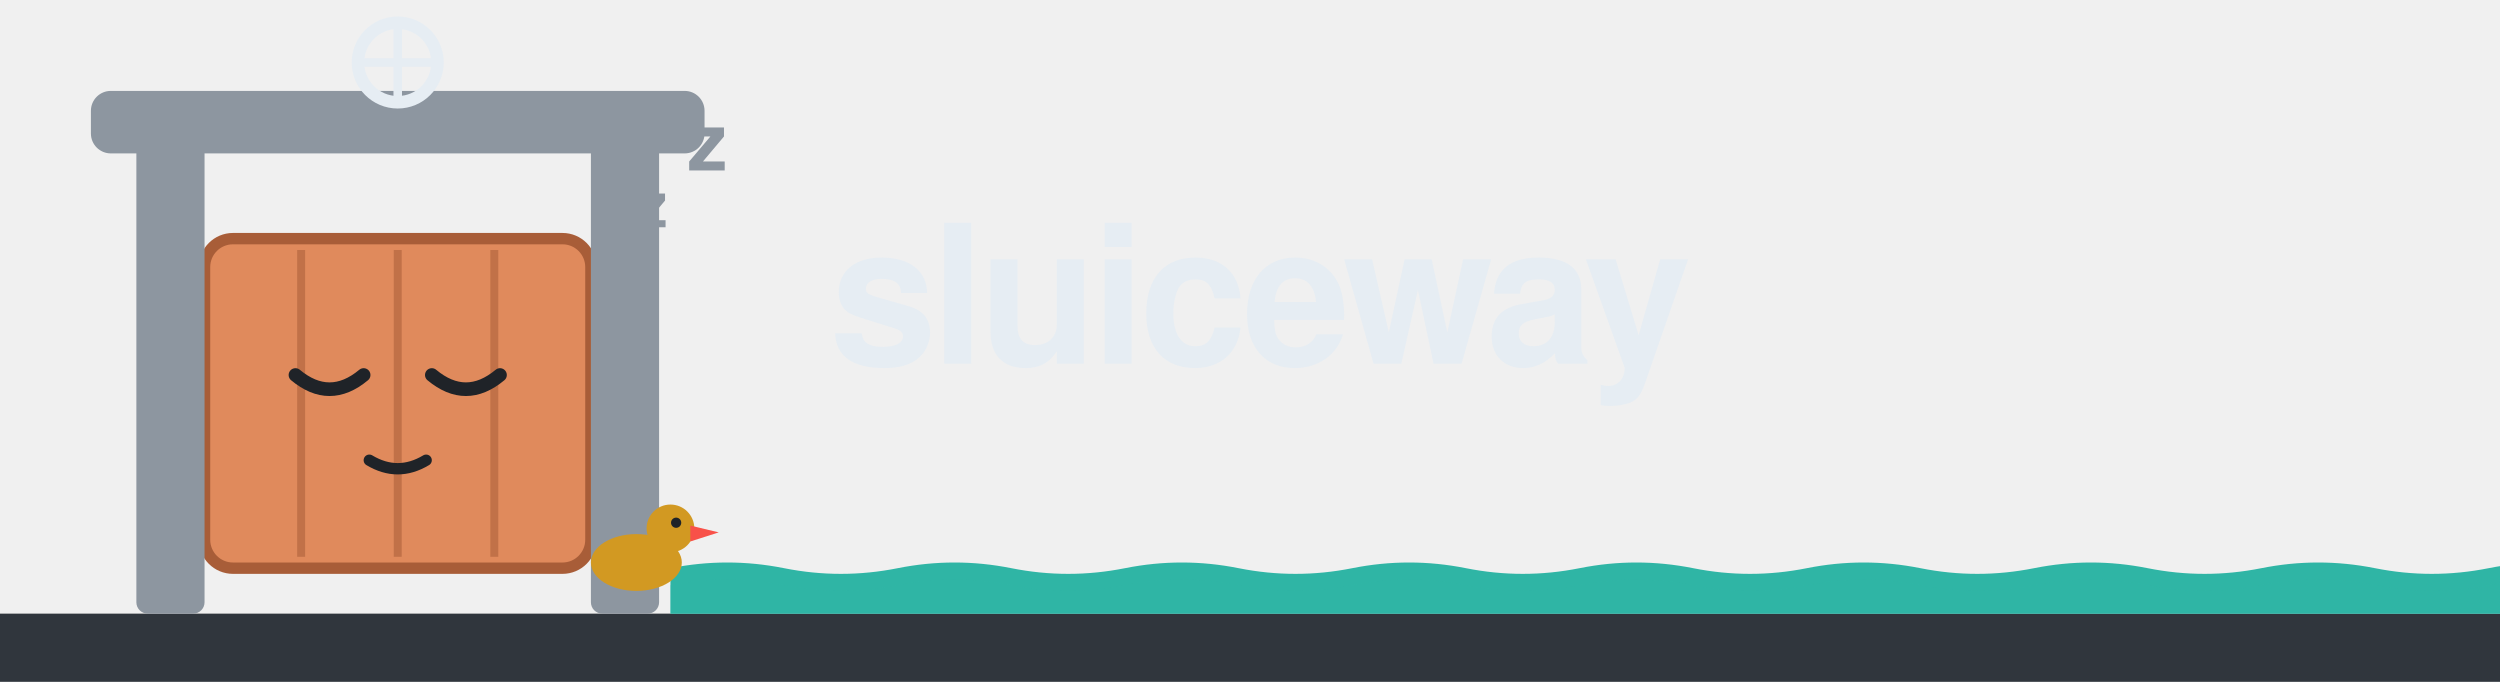
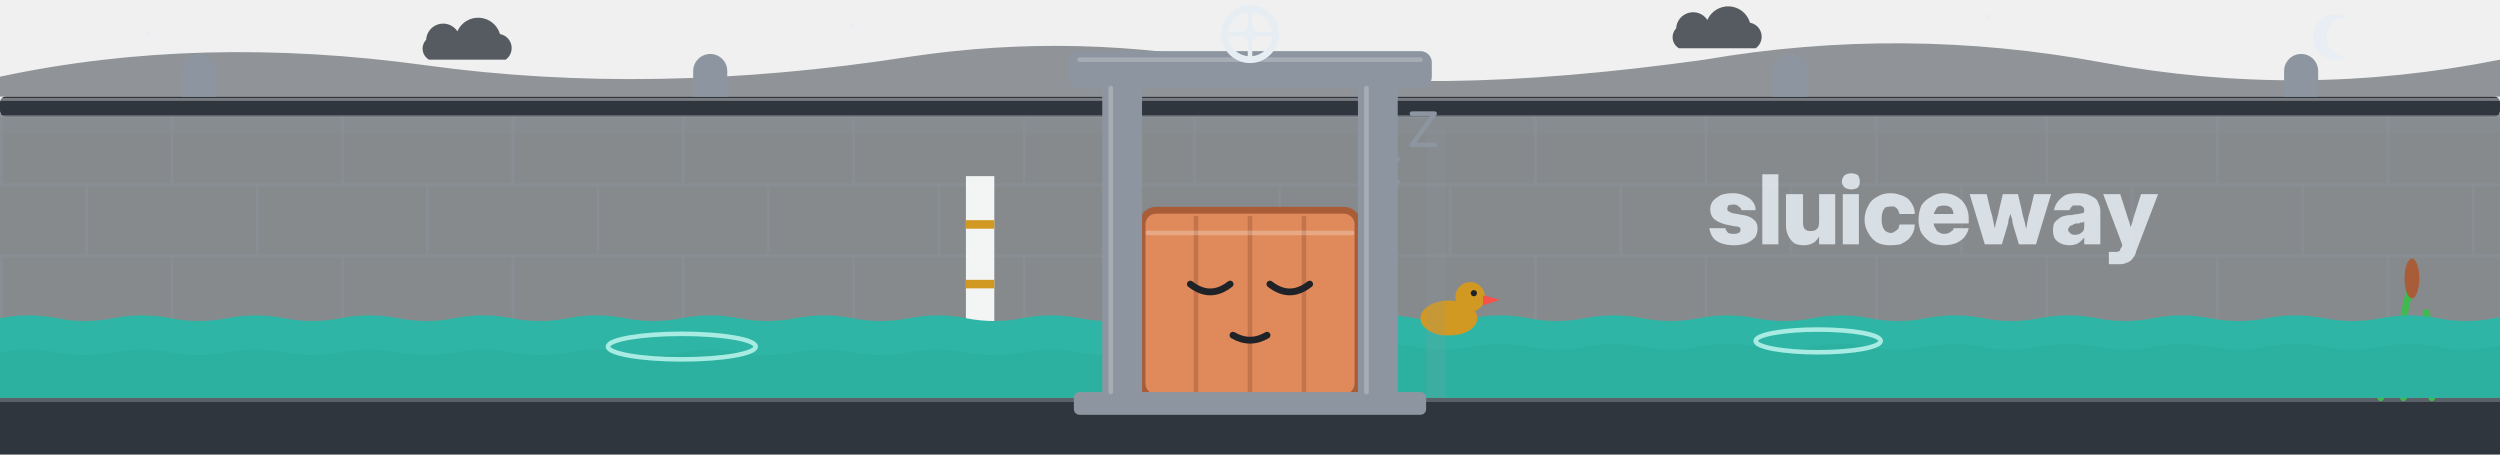
- <svg xmlns="http://www.w3.org/2000/svg" viewBox="0 0 440 120" width="440" height="120" role="img" aria-label="Sluiceway: everything is in sync">
-   <style>.bob{animation:bob 2.6s ease-in-out infinite}.bob2{animation:bob 2.6s ease-in-out -1.1s infinite}.bob3{animation:bob 2.6s ease-in-out -1.9s infinite}@keyframes bob{50%{transform:translateY(-2.5px)}}.hop{animation:hop .9s ease-in-out infinite}.hop2{animation:hop .9s ease-in-out -.3s infinite}.hop3{animation:hop .9s ease-in-out -.6s infinite}@keyframes hop{0%,100%{transform:translateY(0)}40%{transform:translateY(-6px)}}.spin{transform-box:fill-box;transform-origin:center;animation:spin 2.4s linear infinite}@keyframes spin{to{transform:rotate(360deg)}}.wave{animation:wave 3.2s linear infinite}.fast{animation-duration:1.1s}.slow{animation-duration:6s}@keyframes wave{to{transform:translateX(-40px)}}.blink{animation:blink 1s steps(2,start) infinite}@keyframes blink{to{visibility:hidden}}.zz{animation:zz 3s ease-out infinite}.zz2{animation:zz 3s ease-out -1.5s infinite}@keyframes zz{0%{opacity:0;transform:translate(0,4px)}30%{opacity:1}100%{opacity:0;transform:translate(6px,-12px)}}.look{animation:look 4s ease-in-out infinite}@keyframes look{0%,40%{transform:translateX(-2px)}50%,90%{transform:translateX(2px)}100%{transform:translateX(-2px)}}.wag{transform-box:fill-box;transform-origin:0% 100%;animation:wag 1s ease-in-out infinite}@keyframes wag{50%{transform:rotate(-24deg)}}.puff{transform-box:fill-box;transform-origin:center;animation:puff 1.6s ease-in-out infinite}@keyframes puff{50%{transform:scale(1.035,1.01)}}.squirt{animation:squirt 1.2s ease-out infinite}.squirt2{animation:squirt 1.2s ease-out -.6s infinite}@keyframes squirt{0%{opacity:1;transform:translate(0,0)}100%{opacity:0;transform:translate(var(--dx,-12px),10px)}}.drift{animation:drift 14s linear infinite}@keyframes drift{from{transform:translateX(0)}to{transform:translateX(340px)}}.roll{animation:drift 9s linear infinite}.shake{animation:shake .5s ease-in-out infinite}@keyframes shake{25%{transform:translateX(-1.2px)}75%{transform:translateX(1.2px)}}@media (prefers-reduced-motion:reduce){*{animation:none!important}}</style>
-   <rect x="0" y="108" width="440" height="12" fill="#30363d" />
+ <svg xmlns="http://www.w3.org/2000/svg" viewBox="0 0 880 160" width="880" height="160" role="img" aria-label="Sluiceway: everything is in sync">
+   <style>.bob{animation:bob 2.6s ease-in-out infinite}.wave{animation:wave 3.2s linear infinite}.slow{animation-duration:6s}.zz{animation:zz 3s ease-out infinite}.zz2{animation:zz 3s ease-out -1.5s infinite}.duck{animation:duck 16s linear infinite}.rip{transform-box:fill-box;transform-origin:center;animation:rip 4s ease-out infinite}.rip2{transform-box:fill-box;transform-origin:center;animation:rip 4s ease-out -2s infinite}.cloud{animation:cloud 40s ease-in-out infinite alternate}@keyframes bob{50%{transform:translateY(-2.5px)}}@keyframes wave{to{transform:translateX(40px)}}@keyframes zz{0%{opacity:0;transform:translate(0,4px)}30%{opacity:1}100%{opacity:0;transform:translate(6px,-12px)}}@keyframes duck{0%{opacity:0;transform:translateX(0)}6%,94%{opacity:1}100%{opacity:0;transform:translateX(330px)}}@keyframes rip{0%{opacity:.9;transform:scale(.15)}100%{opacity:0;transform:scale(1)}}@keyframes cloud{to{transform:translateX(70px)}}@media (prefers-reduced-motion:reduce){*{animation:none!important}}</style>
+   <path d="M0 34V27q70 -15 150 -4t170 -3q60 -9 120 3t160 -2q70 -12 140 1t140 -1V34z" fill="#30363d" opacity=".5" />
+   <g fill="#30363d" opacity=".8">
+     <path class="cloud" d="M150 14a6 6 0 0 1 11 -3a8 8 0 0 1 15 1a5 5 0 0 1 2 9h-27a4.5 4.5 0 0 1 -1 -7z" />
+     <path class="cloud" d="M590 10a6 6 0 0 1 11 -3a8 8 0 0 1 15 1a5 5 0 0 1 2 9h-27a4.5 4.5 0 0 1 -1 -7z" />
+   </g>
+   <path d="M826 6a8 8 0 1 0 0 14a6.5 6.5 0 0 1 0 -14z" fill="#e6edf3" opacity=".85" />
+   <g fill="#e6edf3" opacity=".6">
+     <circle cx="300" cy="9" r="1" />
+     <circle cx="700" cy="6" r="1" />
+     <circle cx="52" cy="12" r="1" />
+   </g>
+   <rect y="40" width="880" height="100" fill="#30363d" opacity=".55" />
+   <g stroke="#8d96a0" opacity=".3">
+     <path d="M0 65H880M0 90H880M0 115H880" />
+     <path d="M0 52.5H880M0 102.5H880M30 77.5H880M30 127.5H880" stroke-width="25" stroke-dasharray="1 59" />
+   </g>
+   <rect y="41" width="880" height="6" fill="#8d96a0" opacity=".16" />
+   <rect y="34" width="880" height="7" rx="2" fill="#30363d" />
+   <path d="M0 35H880" stroke="#ffffff" opacity=".35" />
+   <path d="M0 41H880" stroke="#8d96a0" opacity=".5" />
+   <g fill="#8d96a0">
+     <path d="M64 34v-9a6 6 0 0 1 12 0v9z" />
+     <path d="M244 34v-9a6 6 0 0 1 12 0v9z" />
+     <path d="M624 34v-9a6 6 0 0 1 12 0v9z" />
+     <path d="M804 34v-9a6 6 0 0 1 12 0v9z" />
+   </g>
+   <rect y="140" width="880" height="20" fill="#30363d" />
+   <path d="M0 140.75H880" stroke="#8d96a0" stroke-width="1.5" opacity=".45" />
+   <rect x="340" y="62" width="10" height="72" fill="#ffffff" opacity=".9" />
+   <path d="M340 79h10M340 100h10M340 120h10" stroke="#d29922" stroke-width="3" />
+   <path transform="translate(601 86) scale(0.3333)" d="M28 1q-7 0-13-2q-6-2-9-6q-3-4-4-10h17q1 3 3 5q2 1 6 1q3 0 5-1q2-1 2-3q0-2-1-3q-2-1-5-1l-10-2q-7-2-11-5q-5-4-5-11q0-5 3-9q3-3 8-6q6-2 13-2q7 0 13 3q5 2 8 6q3 4 3 9h-15q0-2-3-4q-2-2-5-2q-4 0-6 1q-1 2-1 4q0 1 1 2q2 1 4 2l11 2q8 1 12 5q4 3 4 9q0 6-3 10q-4 4-9 6q-6 2-13 2zM75-74v74h-17v-74zM102 1q-6 0-10-2q-4-3-6-7q-3-5-3-12v-33h18v30q0 5 2 7q2 2 6 2q3 0 5-1q2-1 3-3q1-2 1-6v-29h17v53h-17v-14h3q-3 7-7 11q-5 4-12 4zM143 0v-53h17v53zM152-58q-4 0-7-2q-3-3-3-6q0-4 3-7q3-2 7-2q4 0 7 2q2 3 2 7q0 3-2 6q-3 2-7 2zM193 1q-8 0-14-3q-6-4-9-10q-4-6-4-14q0-8 4-15q3-6 9-9q6-4 14-4q6 0 11 2q4 1 8 4q3 3 5 7q2 4 2 9h-16q-1-2-1-3q-1-2-2-3q-1-1-3-2q-1 0-3 0q-3 0-6 1q-2 2-3 5q-1 3-1 8q0 4 1 7q1 3 3 5q3 2 6 2q2 0 3-1q2-1 3-2q1-1 2-2q0-2 1-4h16q0 5-2 9q-2 4-5 7q-4 3-8 5q-5 1-11 1zM250 1q-8 0-14-3q-6-4-10-10q-3-6-3-14q0-8 3-15q4-6 10-9q6-4 13-4q6 0 11 2q5 2 9 6q3 3 5 8q2 5 2 11v5h-48v-10h40l-8 2q0-4-1-6q-1-3-4-4q-2-1-5-1q-3 0-6 1q-2 1-3 4q-2 2-2 6v7q0 4 2 6q1 3 3 4q3 2 6 2q3 0 5-1q2-1 3-2q2-1 2-3h16q-1 5-5 10q-4 4-9 6q-6 2-12 2zM293 0l-16-53h18l4 17q2 6 3 12q1 6 3 12h-3q2-6 3-12q2-6 3-12l4-17h16l4 17q1 6 3 12q1 6 3 12h-2q1-6 2-12q1-6 3-12l4-17h18l-16 53h-18l-6-20q-1-3-1-6q-1-3-2-6q-1-3-1-6h3q-1 3-2 6q-1 3-2 6q0 3-1 6l-6 20zM383 1q-6 0-10-2q-4-2-6-5q-2-3-2-9q0-4 1-7q2-3 5-5q2-2 6-3q4-1 8-1q5-1 7-1q3-1 5-1q1-1 1-3q0-2-1-3q-1-1-3-2q-1 0-4 0q-2 0-4 0q-1 1-2 2q-1 2-2 3h-16q1-5 4-9q3-4 8-7q5-2 13-2q6 0 10 1q5 2 8 4q3 2 4 6q2 3 2 8v35h-17v-7q-2 2-4 4q-2 2-5 3q-3 1-6 1zM388-10q3 0 5-1q2-1 4-3q1-2 1-5v-5q-1 1-2 1q-1 0-2 0q-1 1-2 1q-2 0-3 0q-3 1-4 2q-2 0-3 2q-1 1-1 3q0 1 1 2q1 1 2 2q2 1 4 1zM424 21v-13h8q2 0 3-1q1 0 1-2q1-1 2-3v-2l-20-53h18l8 25q2 5 3 10q1 5 3 10h-5q1-5 2-10q2-5 3-10l8-25h18l-23 60q-1 5-4 8q-2 3-5 4q-4 2-8 2q-3 0-6 0q-3 0-6 0z" fill="#e6edf3" opacity=".85" />
+   <path d="M846 140q-3 -22 3 -40M856 140q2 -16 -2 -30M838 140q-2 -12 -8 -22" stroke="#3fb950" stroke-width="2.4" stroke-linecap="round" fill="none" />
+   <ellipse cx="849" cy="98" rx="2.6" ry="7" fill="#a85d38" />
  <clipPath id="c1">
-     <rect x="118" y="92" width="322" height="16" />
+     <rect x="0" y="104" width="402" height="36" />
  </clipPath>
  <g clip-path="url(#c1)">
    <g class="wave slow">
-       <path d="M118 100 q10 -2 20 0 t20 0 t20 0 t20 0 t20 0 t20 0 t20 0 t20 0 t20 0 t20 0 t20 0 t20 0 t20 0 t20 0 t20 0 t20 0 t20 0 t20 0 t20 0 t20 0 V110 H118 Z" fill="#2fb5a5" opacity="1" />
+       <path d="M-40 112q10 -2 20 0t20 0t20 0t20 0t20 0t20 0t20 0t20 0t20 0t20 0t20 0t20 0t20 0t20 0t20 0t20 0t20 0t20 0t20 0t20 0t20 0t20 0t20 0t20 0V140H-40Z" fill="#2fb5a5" />
    </g>
  </g>
-   <g class="">
-     <rect x="36" y="42" width="68" height="58" rx="5" fill="#e08a5c" />
-     <path d="M53 44 v54 M70 44 v54 M87 44 v54" stroke="#a85d38" stroke-width="1.4" opacity=".55" />
-     <rect x="36" y="42" width="68" height="58" rx="5" fill="none" stroke="#a85d38" stroke-width="2" />
-     <path d="M52 66 q6 5 12 0 M76 66 q6 5 12 0" stroke="#1f2328" stroke-width="2.4" fill="none" stroke-linecap="round" />
-     <path d="M65 81 q5 3 10 0" stroke="#1f2328" stroke-width="2" fill="none" stroke-linecap="round" />
-   </g>
-   <rect x="24" y="24" width="12" height="84" rx="2" fill="#8d96a0" />
-   <rect x="104" y="24" width="12" height="84" rx="2" fill="#8d96a0" />
-   <rect x="16" y="16" width="108" height="11" rx="3.5" fill="#8d96a0" />
-   <g transform="translate(70 11)">
-     <g class="">
-       <circle r="7" fill="none" stroke="#e6edf3" stroke-width="2.2" />
-       <path d="M-7 0 h14 M0 -7 v14" stroke="#e6edf3" stroke-width="1.5" />
+   <clipPath id="c2">
+     <rect x="0" y="116" width="402" height="24" />
+   </clipPath>
+   <g clip-path="url(#c2)">
+     <g class="wave slow">
+       <path d="M-40 124q10 -2 20 0t20 0t20 0t20 0t20 0t20 0t20 0t20 0t20 0t20 0t20 0t20 0t20 0t20 0t20 0t20 0t20 0t20 0t20 0t20 0t20 0t20 0t20 0t20 0V140H-40Z" fill="#178f82" opacity="0.28" />
    </g>
  </g>
-   <g fill="#8d96a0" font-family="-apple-system,BlinkMacSystemFont,'Segoe UI',Helvetica,Arial,sans-serif" font-weight="700">
-     <text class="zz" x="112" y="40" font-size="11">z</text>
-     <text class="zz2" x="121" y="30" font-size="14">z</text>
+   <clipPath id="c3">
+     <rect x="478" y="104" width="402" height="36" />
+   </clipPath>
+   <g clip-path="url(#c3)">
+     <g class="wave slow">
+       <path d="M438 112q10 -2 20 0t20 0t20 0t20 0t20 0t20 0t20 0t20 0t20 0t20 0t20 0t20 0t20 0t20 0t20 0t20 0t20 0t20 0t20 0t20 0t20 0t20 0t20 0t20 0V140H438Z" fill="#2fb5a5" />
+     </g>
  </g>
-   <g class="drift">
-     <g transform="translate(112 99)">
-       <g class="bob">
-         <ellipse cx="0" cy="0" rx="8" ry="5" fill="#d29922" />
-         <circle cx="6" cy="-6" r="4.2" fill="#d29922" />
-         <path d="M9.5 -6.5 l5 1.2 l-5 1.6 z" fill="#f85149" />
-         <circle cx="7" cy="-7" r=".9" fill="#1f2328" />
+   <clipPath id="c4">
+     <rect x="478" y="114" width="402" height="26" />
+   </clipPath>
+   <g clip-path="url(#c4)">
+     <g class="wave slow">
+       <path d="M438 122q10 -2 20 0t20 0t20 0t20 0t20 0t20 0t20 0t20 0t20 0t20 0t20 0t20 0t20 0t20 0t20 0t20 0t20 0t20 0t20 0t20 0t20 0t20 0t20 0t20 0V140H438Z" fill="#178f82" opacity="0.28" />
+     </g>
+   </g>
+   <g transform="translate(0 112)">
+     <g class="duck">
+       <g transform="translate(510 0)">
+         <g class="bob">
+           <ellipse rx="10" ry="6.2" fill="#d29922" />
+           <circle cx="7.5" cy="-7.5" r="5.2" fill="#d29922" />
+           <path d="M12 -8l6 1.5l-6 2z" fill="#f85149" />
+           <circle cx="8.8" cy="-8.8" r="1.1" fill="#1f2328" />
+         </g>
      </g>
    </g>
  </g>
-   <clipPath id="c2">
-     <rect x="118" y="95" width="322" height="13" />
+   <clipPath id="c5">
+     <rect x="0" y="109" width="402" height="31" />
  </clipPath>
-   <g clip-path="url(#c2)">
+   <g clip-path="url(#c5)">
    <g class="wave slow">
-       <path d="M118 103 q10 -2 20 0 t20 0 t20 0 t20 0 t20 0 t20 0 t20 0 t20 0 t20 0 t20 0 t20 0 t20 0 t20 0 t20 0 t20 0 t20 0 t20 0 t20 0 t20 0 t20 0 V110 H118 Z" fill="#2fb5a5" opacity="0.7" />
+       <path d="M-40 117q10 -2 20 0t20 0t20 0t20 0t20 0t20 0t20 0t20 0t20 0t20 0t20 0t20 0t20 0t20 0t20 0t20 0t20 0t20 0t20 0t20 0t20 0t20 0t20 0t20 0V140H-40Z" fill="#2fb5a5" opacity="0.6" />
    </g>
  </g>
-   <text x="146" y="64" font-family="-apple-system,BlinkMacSystemFont,'Segoe UI',Helvetica,Arial,sans-serif" font-size="34" font-weight="800" letter-spacing="-1" fill="#e6edf3">sluiceway</text>
+   <clipPath id="c6">
+     <rect x="478" y="109" width="402" height="31" />
+   </clipPath>
+   <g clip-path="url(#c6)">
+     <g class="wave slow">
+       <path d="M438 117q10 -2 20 0t20 0t20 0t20 0t20 0t20 0t20 0t20 0t20 0t20 0t20 0t20 0t20 0t20 0t20 0t20 0t20 0t20 0t20 0t20 0t20 0t20 0t20 0t20 0V140H438Z" fill="#2fb5a5" opacity="0.6" />
+     </g>
+   </g>
+   <g fill="none" stroke="#a8ebe2" stroke-width="1.6">
+     <ellipse class="rip" cx="640" cy="120" rx="22" ry="4" />
+     <ellipse class="rip2" cx="240" cy="122" rx="26" ry="4.5" />
+   </g>
+   <path d="M502 46h7v94h-7z" fill="#8d96a0" opacity=".16" />
+   <g>
+     <rect x="402" y="74" width="76" height="66" rx="5" fill="#e08a5c" />
+     <path d="M421 76v62M440 76v62M459 76v62" stroke="#a85d38" stroke-width="1.6" opacity=".5" />
+     <path d="M404 82h72" stroke="#ffffff" stroke-width="1.6" opacity=".25" stroke-linecap="round" />
+     <rect x="402" y="74" width="76" height="66" rx="5" fill="none" stroke="#a85d38" stroke-width="2.4" />
+     <path d="M419 100q7 5.5 14 0M447 100q7 5.5 14 0M434 118q6 3.5 12 0" stroke="#1f2328" stroke-width="2.4" fill="none" stroke-linecap="round" />
+   </g>
+   <g fill="#8d96a0">
+     <rect x="378" y="138" width="124" height="8" rx="2" />
+     <rect x="388" y="26" width="14" height="114" rx="2" />
+     <rect x="478" y="26" width="14" height="114" rx="2" />
+     <rect x="376" y="18" width="128" height="13" rx="4" />
+   </g>
+   <path d="M391 31v107M481 31v107M380 21h120" stroke="#ffffff" stroke-width="1.6" opacity=".22" stroke-linecap="round" />
+   <g transform="translate(440 12)">
+     <g>
+       <circle r="9" fill="none" stroke="#e6edf3" stroke-width="2.4" />
+       <path d="M-9 0h18M0 -9v18" stroke="#e6edf3" stroke-width="1.6" />
+       <circle r="2.4" fill="#e6edf3" />
+     </g>
+   </g>
+   <g fill="none" stroke="#8d96a0" stroke-width="1.6" stroke-linejoin="round" stroke-linecap="round">
+     <path class="zz" d="M486 56h6l-6 8h6" />
+     <path class="zz2" d="M497 40h8l-8 11h8" />
+   </g>
</svg>
